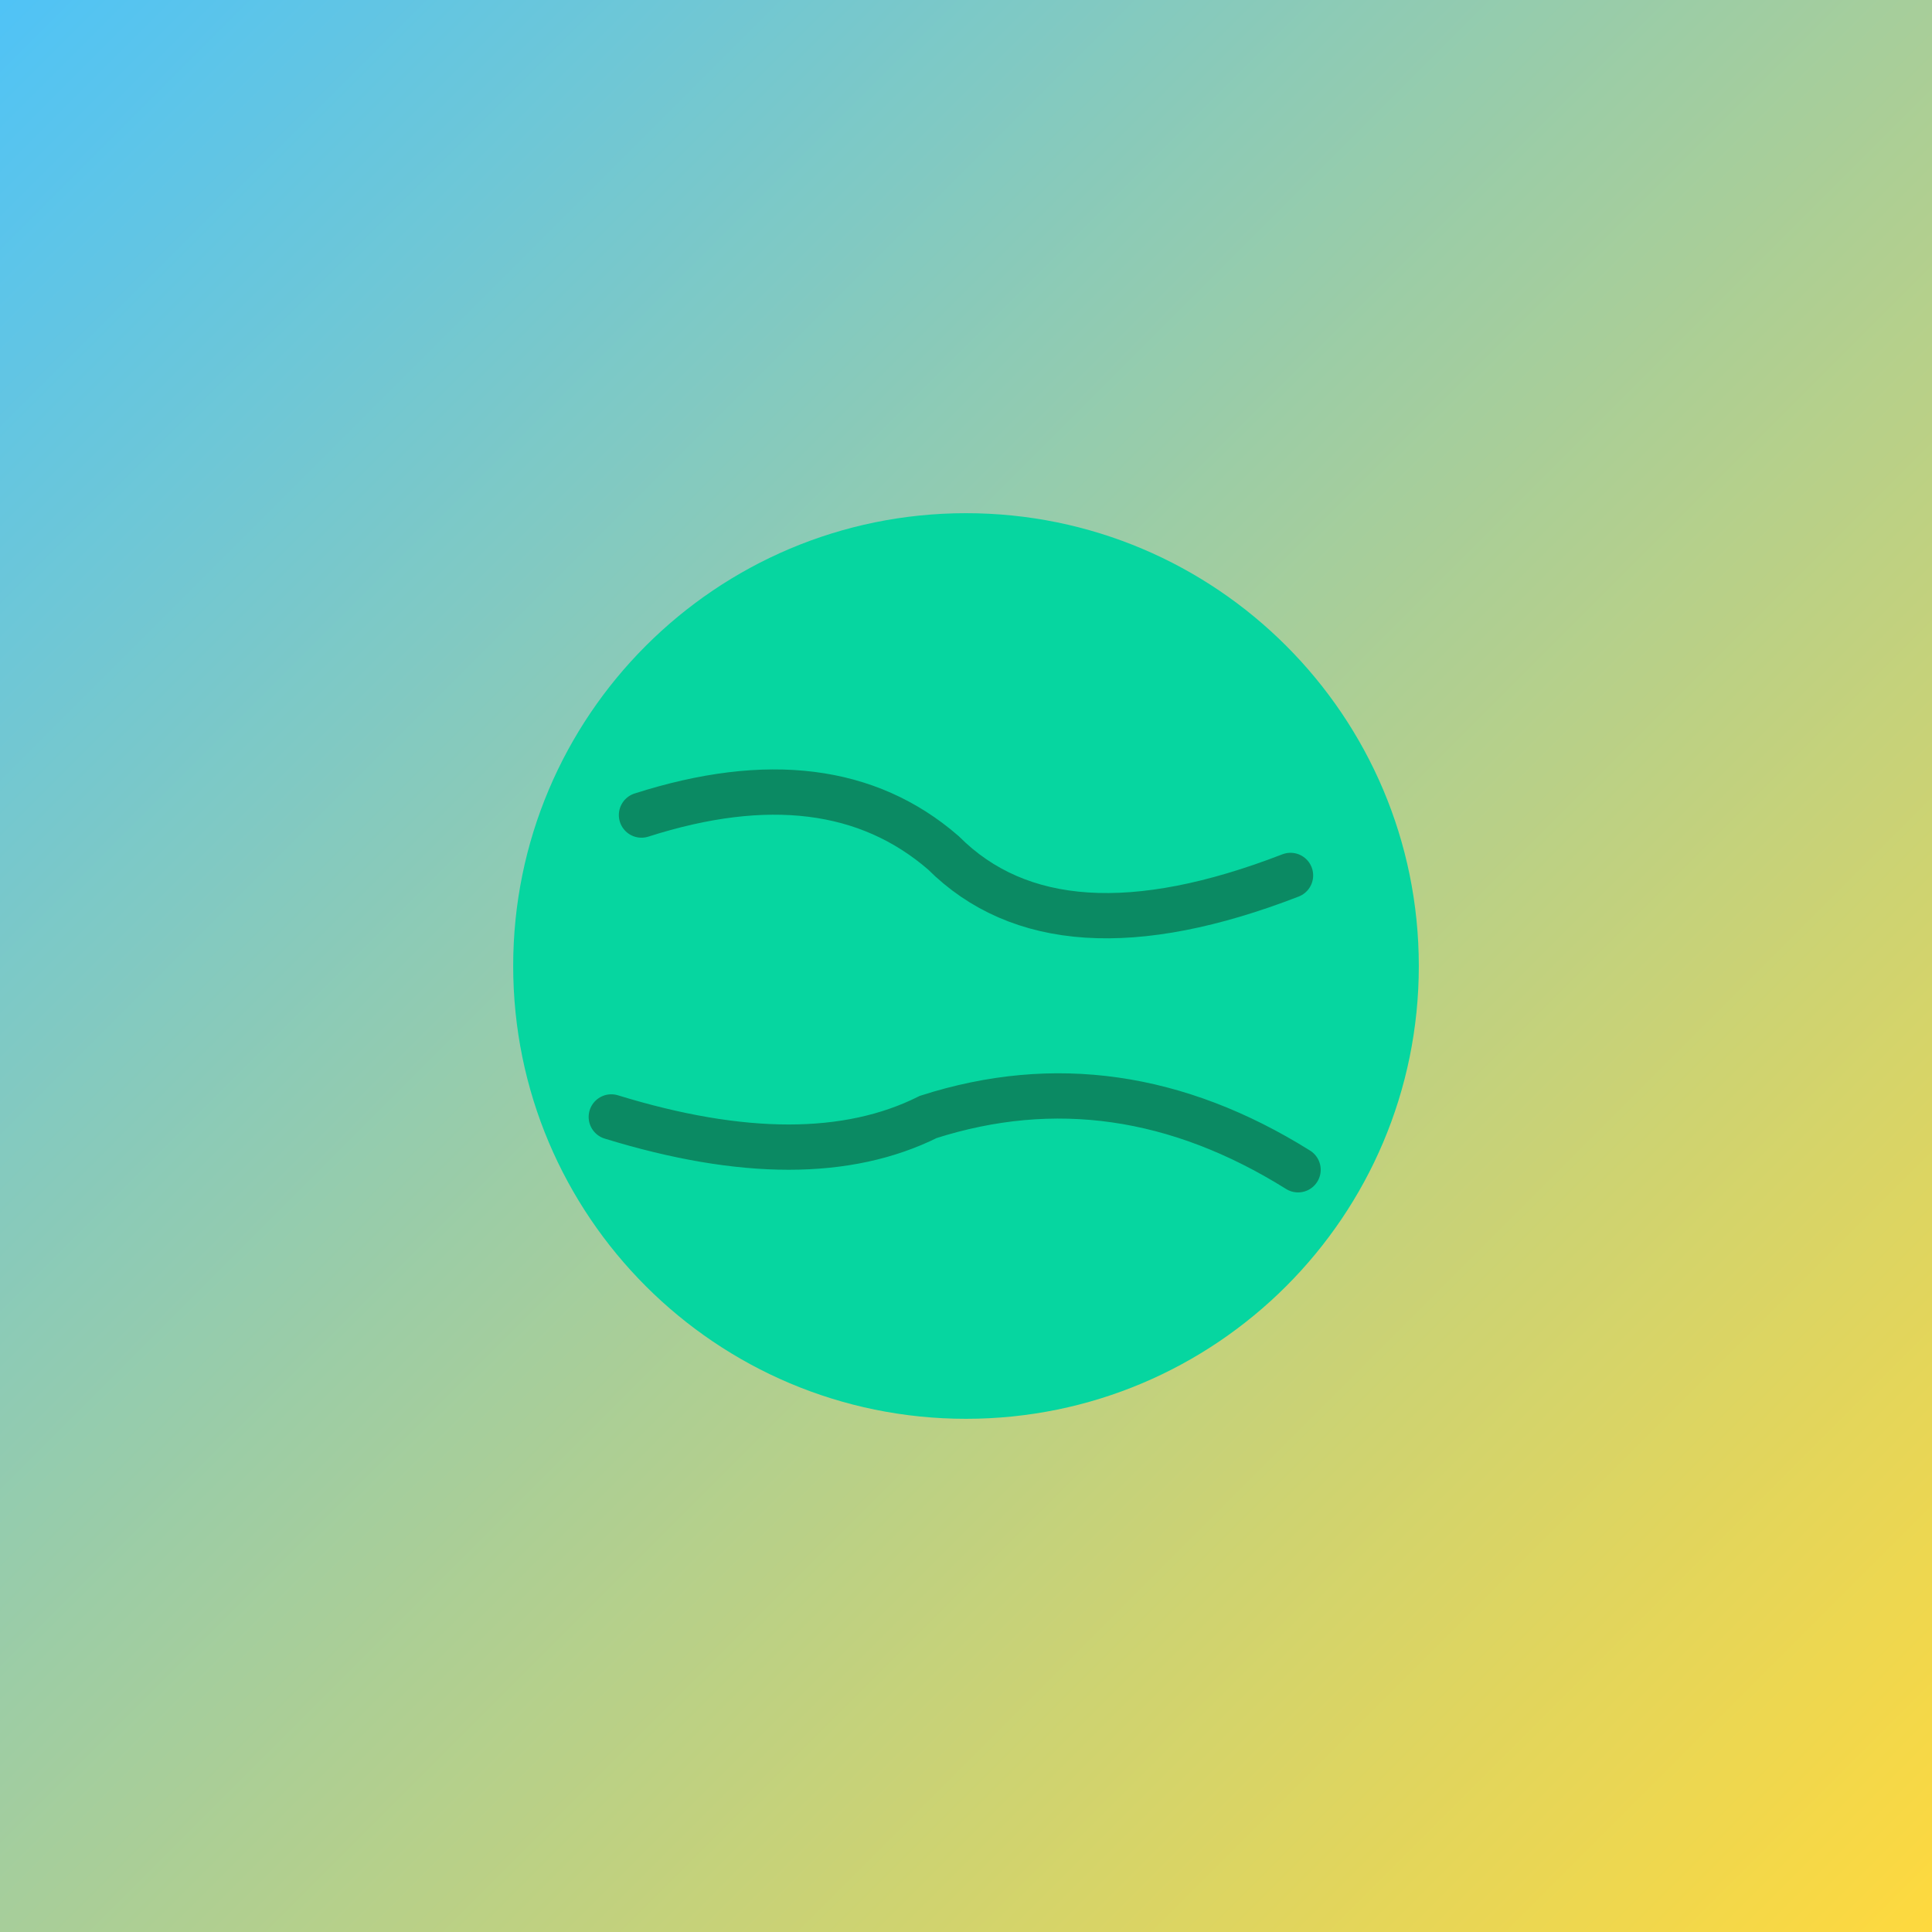
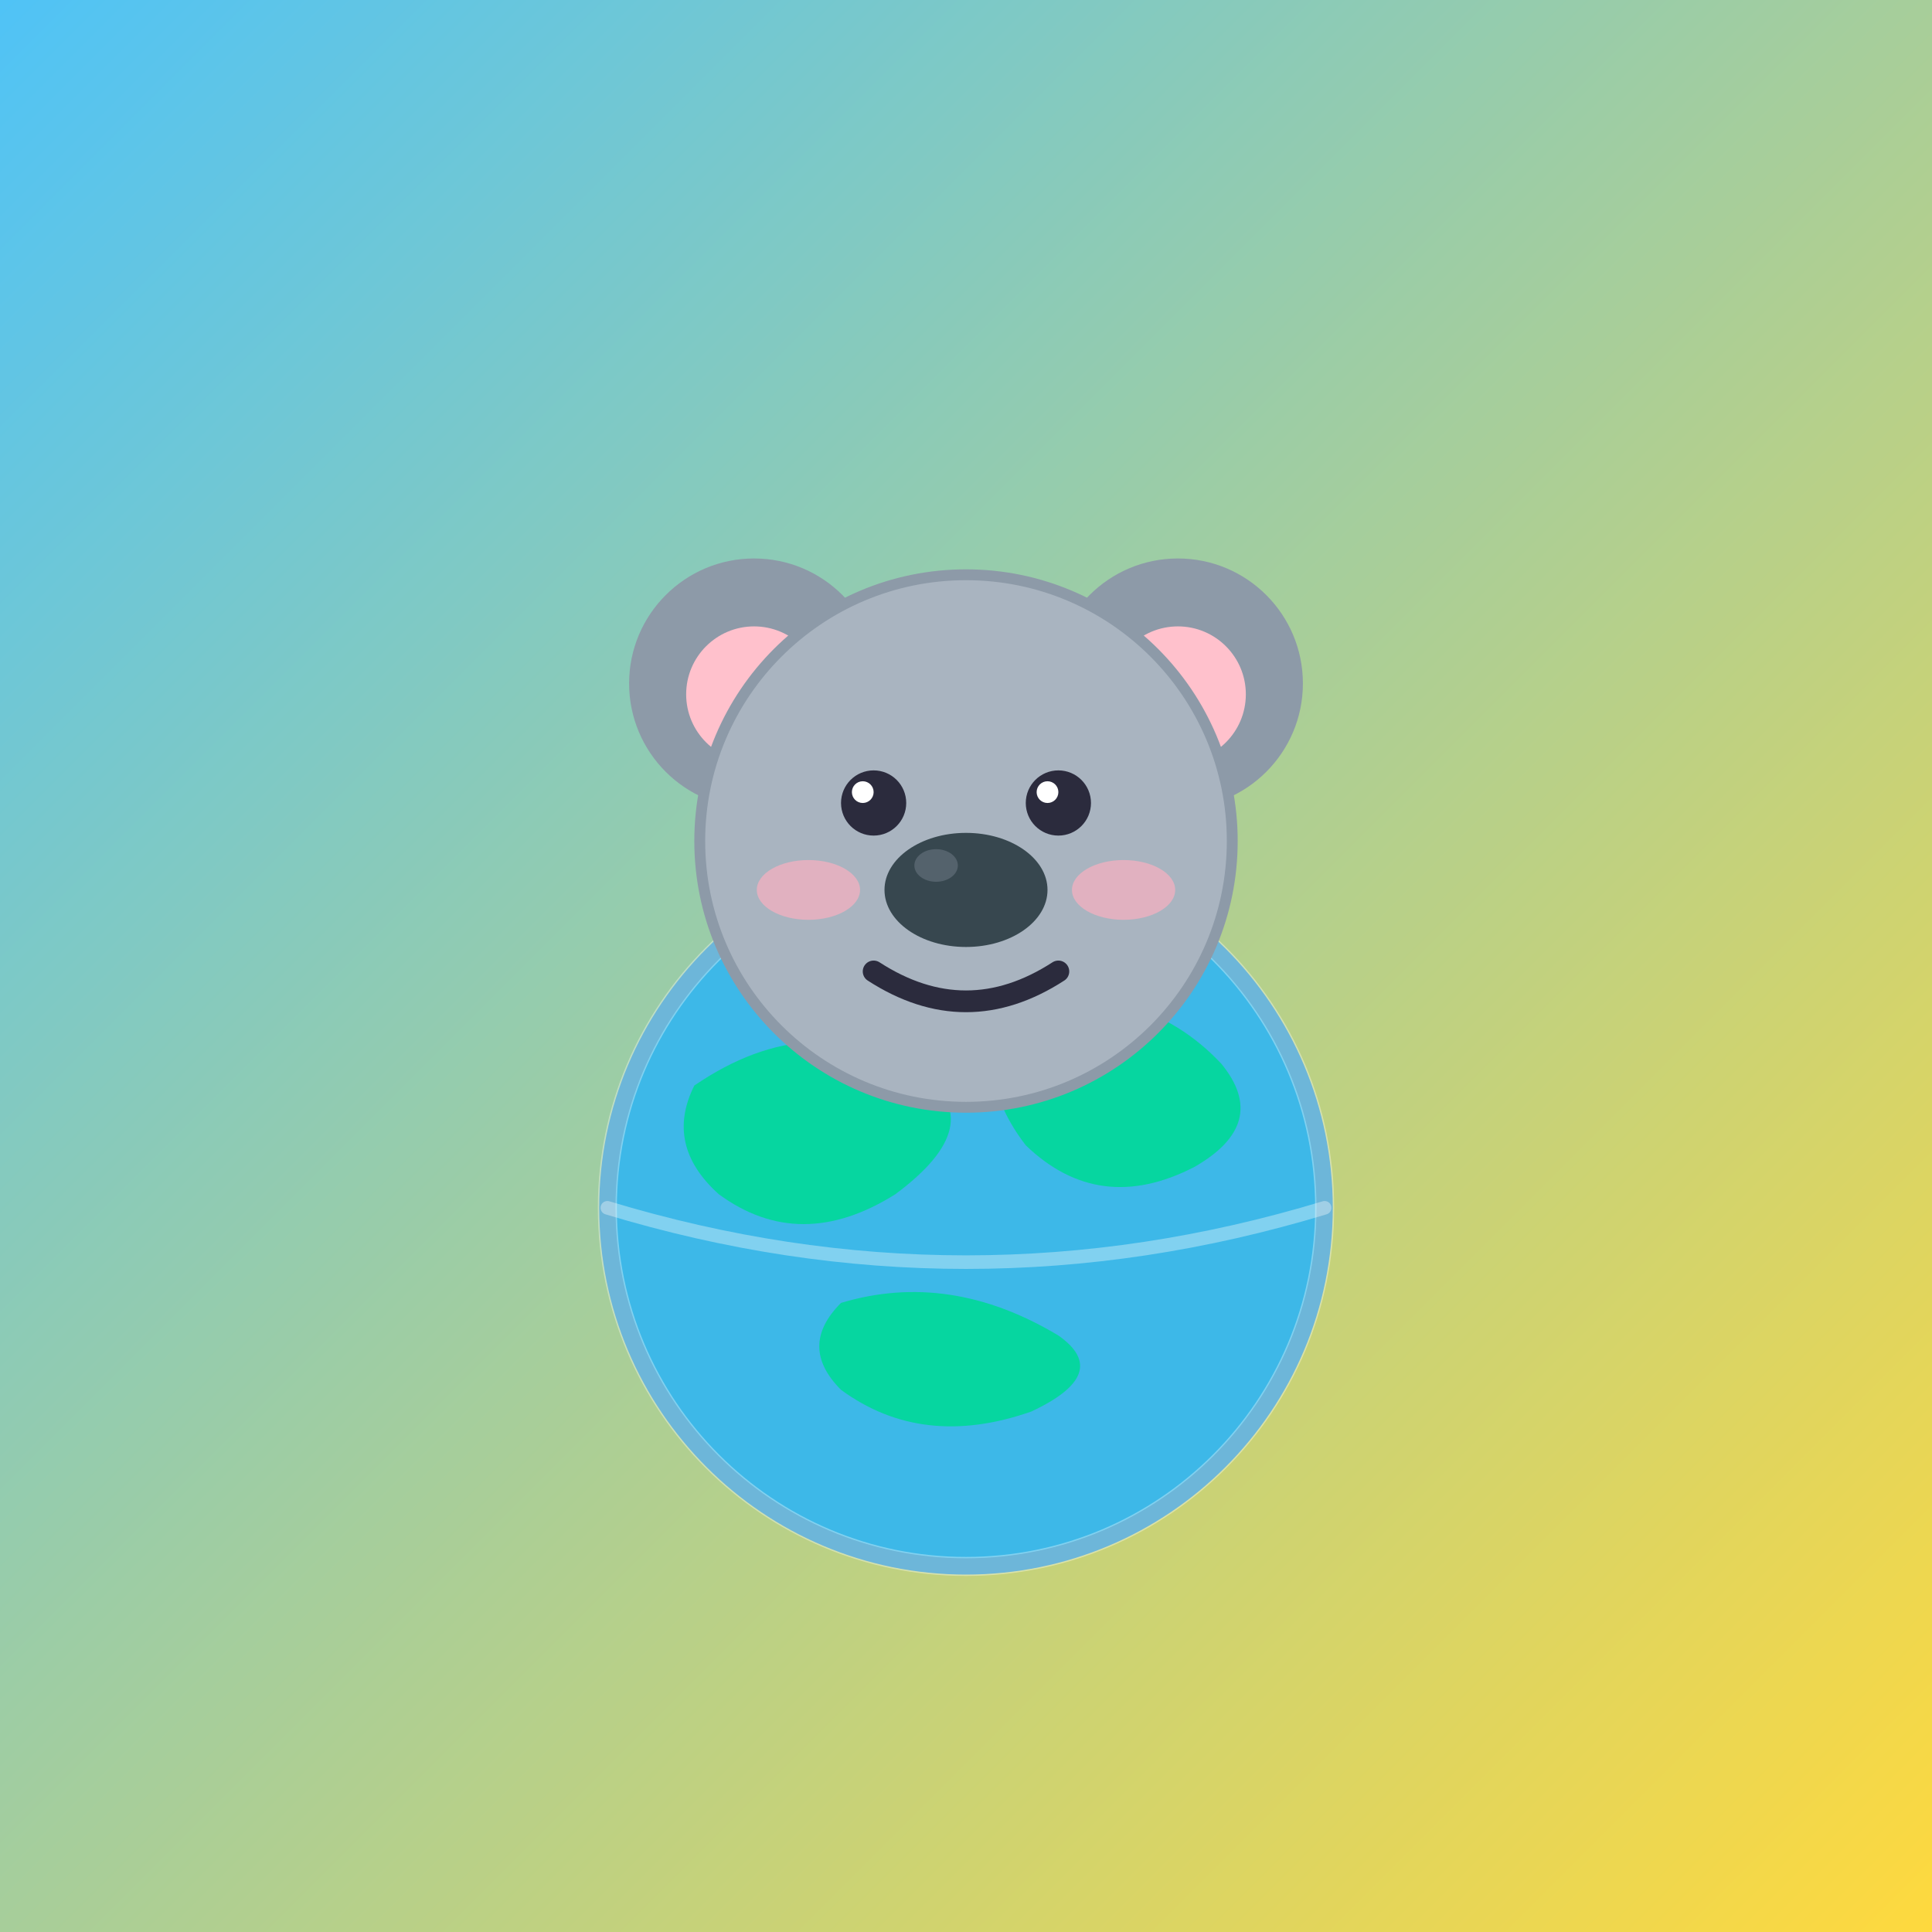
<svg xmlns="http://www.w3.org/2000/svg" viewBox="0 0 512 512">
  <defs>
-     <linearGradient id="bg" x1="0" y1="0" x2="1" y2="1">
+     <linearGradient id="bgm" x1="0" y1="0" x2="1" y2="1">
      <stop offset="0%" stop-color="#4FC3F7" />
      <stop offset="100%" stop-color="#FFD93D" />
    </linearGradient>
  </defs>
-   <rect width="512" height="512" fill="url(#bg)" />
-   <circle cx="256" cy="256" r="120" fill="#06D6A0" />
-   <path d="M170 216 Q 220 200 250 226 Q 280 256 342 232" stroke="#0B8A63" stroke-width="12" fill="none" stroke-linecap="round" />
-   <path d="M162 296 Q 214 312 246 296 Q 296 280 344 310" stroke="#0B8A63" stroke-width="12" fill="none" stroke-linecap="round" />
+   <rect width="512" height="512" fill="url(#bgm)" />
+   <g transform="translate(256,256) scale(0.72) translate(-256,-256)">
+     <circle cx="256" cy="345" r="132" fill="#3DB8E8" stroke="#1E8FC4" stroke-width="6" />
+     <path d="M156 300 Q 200 270 240 296 Q 265 314 230 340 Q 195 362 165 340 Q 145 322 156 300Z" fill="#06D6A0" />
+     <path d="M270 270 Q 320 260 350 292 Q 368 314 340 330 Q 305 348 278 322 Q 258 296 270 270Z" fill="#06D6A0" />
+     <path d="M210 380 Q 250 368 290 392 Q 310 406 280 420 Q 240 434 210 412 Q 194 396 210 380Z" fill="#06D6A0" />
+     <ellipse cx="256" cy="345" rx="132" ry="132" fill="none" stroke="#ffffff" stroke-width="7" opacity="0.35" />
+     <path d="M124 345 Q 256 385 388 345" stroke="#ffffff" stroke-width="5" fill="none" opacity="0.35" stroke-linecap="round" />
+     <circle cx="178" cy="152" r="46" fill="#8D9AA8" />
+     <circle cx="178" cy="156" r="25" fill="#FFC1CC" />
+     <circle cx="334" cy="152" r="46" fill="#8D9AA8" />
+     <circle cx="334" cy="156" r="25" fill="#FFC1CC" />
+     <circle cx="256" cy="210" r="98" fill="#A9B4C0" stroke="#8D9AA8" stroke-width="4" />
+     <ellipse cx="198" cy="228" rx="19" ry="11" fill="#FFAFC0" opacity="0.65" />
+     <ellipse cx="314" cy="228" rx="19" ry="11" fill="#FFAFC0" opacity="0.65" />
+     <circle cx="222" cy="196" r="12" fill="#2B2B3D" />
+     <circle cx="218" cy="192" r="4" fill="#FFFFFF" />
+     <circle cx="290" cy="196" r="12" fill="#2B2B3D" />
+     <circle cx="286" cy="192" r="4" fill="#FFFFFF" />
+     <ellipse cx="256" cy="228" rx="30" ry="21" fill="#37474F" />
+     <ellipse cx="245" cy="219" rx="8" ry="6" fill="#54626C" />
+     <path d="M222,258 Q256,280 290,258" stroke="#2B2B3D" stroke-width="8" fill="none" stroke-linecap="round" />
+   </g>
</svg>
